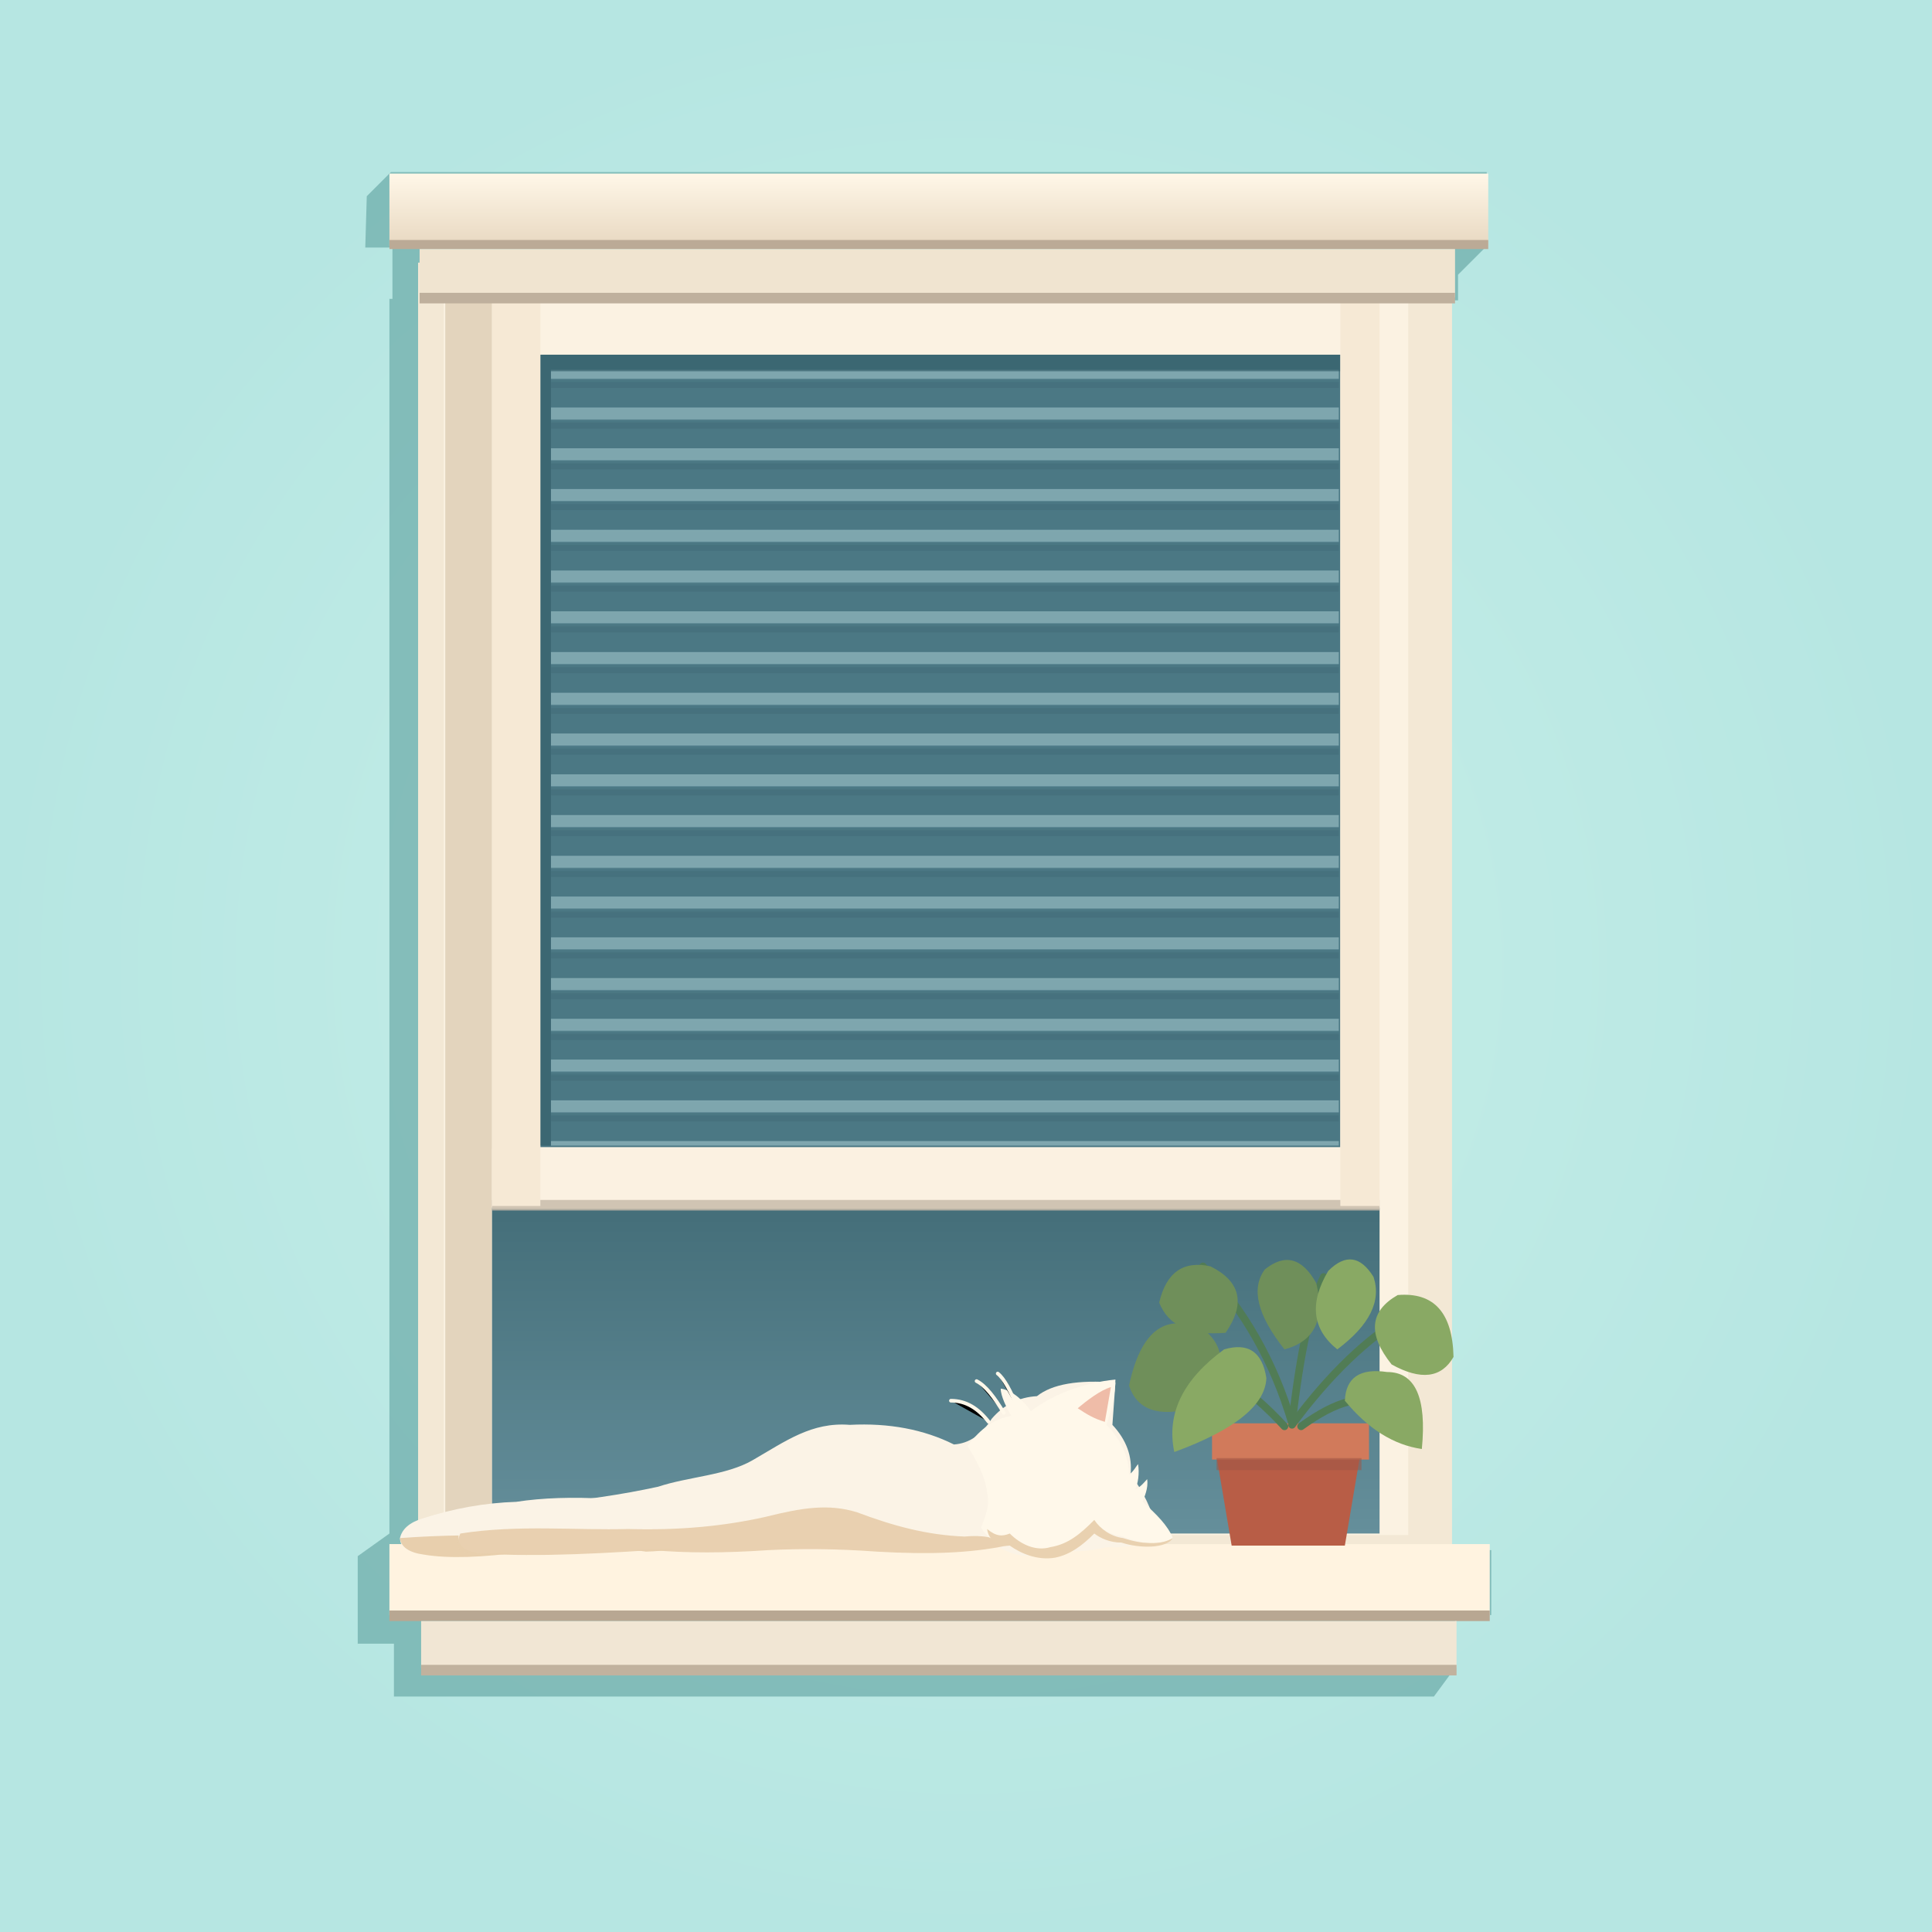
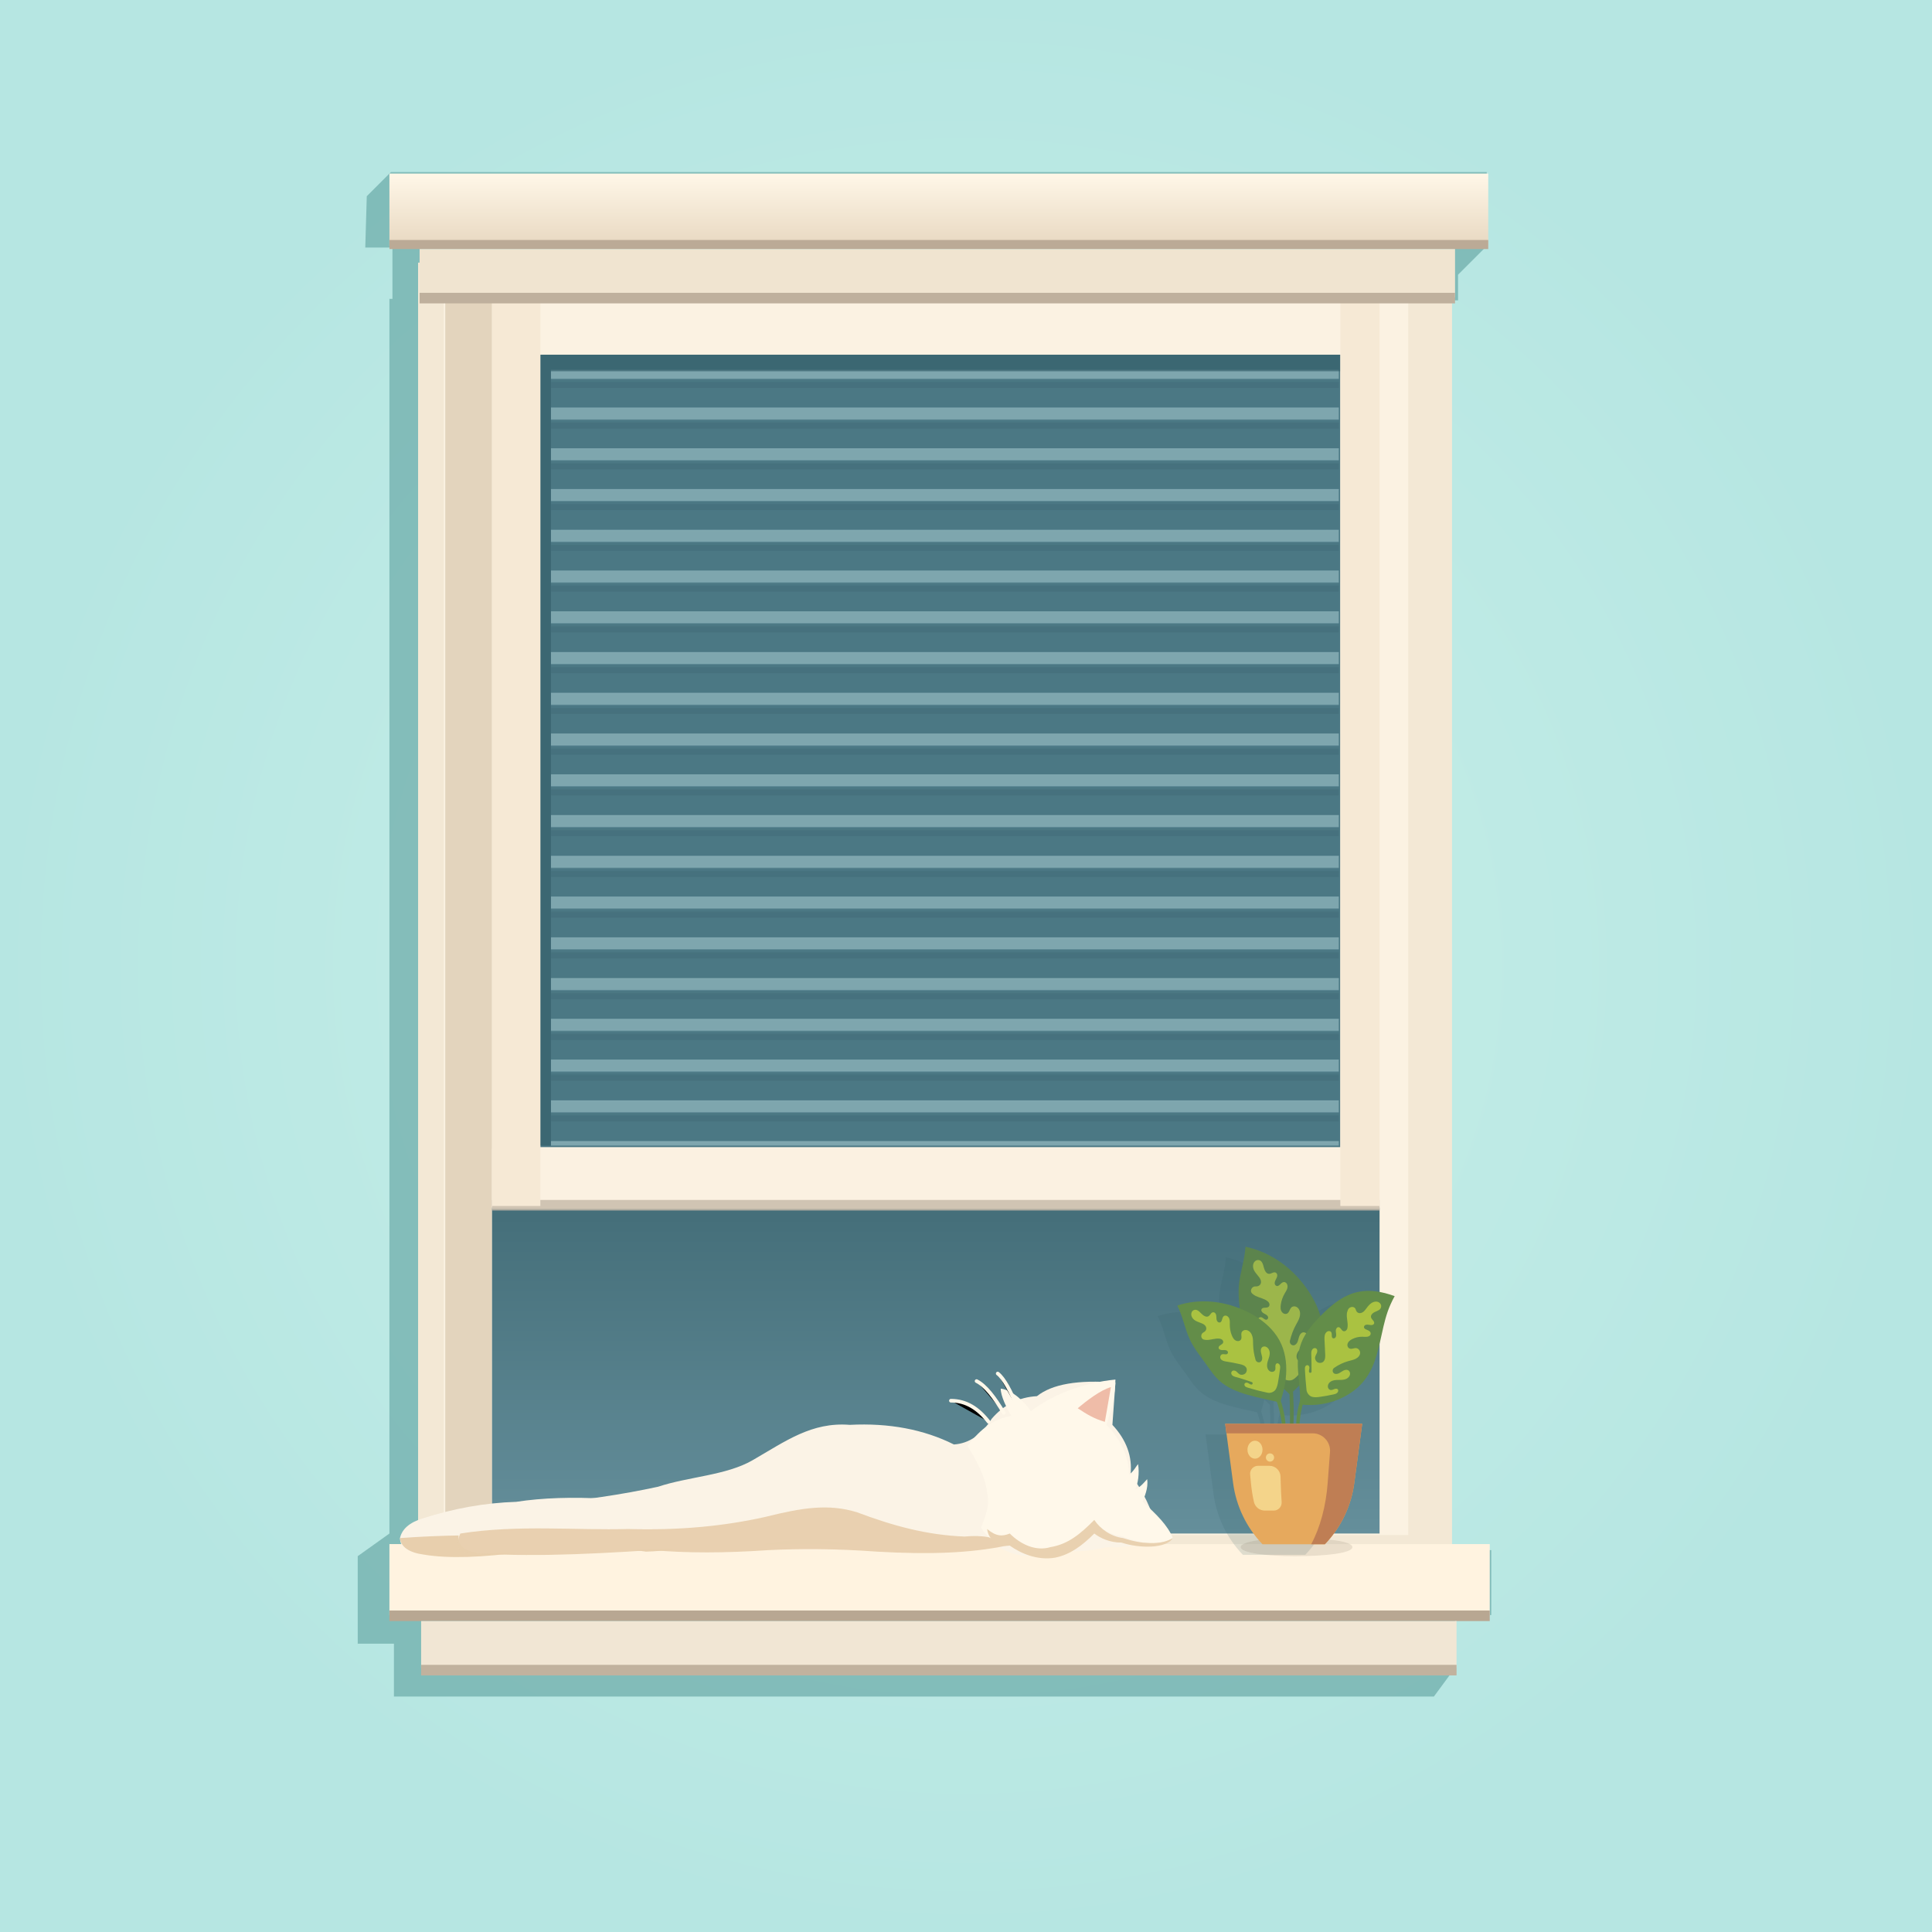
<svg xmlns="http://www.w3.org/2000/svg" width="1280" height="1280" viewBox="0 0 1280 1280">
  <g id="Background">
    <defs>
      <radialGradient id="wall">
        <stop stop-color="#C9F0E9" />
        <stop offset="1" stop-color="#B6E6E2" />
      </radialGradient>
      <linearGradient id="trim" x2="0" y2="1">
        <stop stop-color="#FFF7E8" />
        <stop offset="1" stop-color="#E8D8C1" />
      </linearGradient>
      <linearGradient id="glass" x2="0" y2="1">
        <stop stop-color="#446E79" />
        <stop offset="1" stop-color="#658F9B" />
      </linearGradient>
      <pattern id="blinds" width="20" height="27" patternUnits="userSpaceOnUse">
        <rect width="20" height="27" fill="none" />
        <path d="M0 4H20" stroke="#8FB5BC" stroke-width="8" opacity=".75" />
        <path d="M0 12H20" stroke="#426B79" stroke-width="4" opacity=".55" />
      </pattern>
    </defs>
    <rect width="1280" height="1280" fill="url(#wall)" />
    <path d="M243 130 L259 114 H985 V163 L966 182 V199 H949 V1027 H988 V1070 H964 V1105 L950 1124 H261 V1089 H237 V1031 L258 1016 V198 H260 V164 H242Z" fill="#5A9D9B" opacity=".58" />
    <rect x="277" y="174" width="685" height="854" fill="#F3E8D5" />
    <rect x="294" y="195" width="639" height="822" fill="#FBF2E2" />
    <path d="M295 195H326V1019H295Z" fill="#D8C7AE" opacity=".7" />
    <rect x="326" y="800" width="588" height="216" fill="url(#glass)" />
    <rect x="358" y="235" width="530" height="525" fill="#4B7884" />
    <rect x="365" y="245" width="522" height="514" fill="url(#blinds)" />
    <path d="M358 235H888V246H365V759H358Z" fill="#335D69" opacity=".65" />
    <rect x="326" y="761" width="588" height="40" fill="#FBF1E1" />
    <rect x="326" y="795" width="588" height="7" fill="#C6B9A8" opacity=".8" />
    <rect x="326" y="200" width="32" height="599" fill="#F6E9D5" />
    <rect x="888" y="200" width="26" height="599" fill="#F6E9D5" />
    <rect x="258" y="115" width="728" height="48" fill="url(#trim)" />
    <path d="M258 159H986V165H258Z" fill="#BBAA96" />
    <rect x="278" y="165" width="686" height="32" fill="#F0E4D0" />
    <path d="M278 194H964V201H278Z" fill="#BFB09D" />
    <rect x="258" y="1023" width="729" height="47" fill="#FFF3E0" />
    <path d="M258 1067H987V1074H258Z" fill="#B8A792" />
    <rect x="279" y="1074" width="686" height="31" fill="#F1E6D4" />
    <path d="M279 1103H965V1110H279Z" fill="#C1B29E" />
-     <path d="M805 959H902L891 1024H816Z" fill="#B85D46" />
-     <path d="M803 943H907V967H803Z" fill="#D17A5B" />
-     <path d="M806 966H902V974H806Z" fill="#9F5545" opacity=".55" />
-     <g stroke="#517C55" stroke-width="5" fill="none" stroke-linecap="round">
-       <path d="M856 943Q838 882 797 839" />
-       <path d="M856 943Q864 873 877 846" />
-       <path d="M856 944Q893 894 932 871" />
-       <path d="M851 945Q815 906 790 908" />
-       <path d="M862 945Q898 919 915 932" />
-     </g>
-     <g fill="#6F8F5A">
-       <path d="M802 839Q775 833 768 863Q777 886 812 883Q832 854 802 839Z" />
-       <path d="M799 882Q760 862 748 918Q756 942 790 933Q822 903 799 882Z" />
-       <path d="M872 850Q858 825 838 841Q824 860 851 894Q881 886 872 850Z" />
-     </g>
-     <g fill="#89A964">
-       <path d="M880 842Q897 825 910 846Q918 870 886 894Q861 874 880 842Z" />
-       <path d="M926 858Q962 855 963 899Q951 920 922 904Q898 874 926 858Z" />
-       <path d="M811 894Q835 887 839 913Q838 940 778 962Q770 924 811 894Z" />
-       <path d="M919 909Q947 909 942 960Q914 956 891 928Q892 905 919 909Z" />
+     <g id="Plant">
+       <g id="Plant cast shadow" fill="#335D69" opacity="0.16">
+         <path d="M 839.645 901.872 C 839.965 901.821 840.949 905.838 841.939 912.441 C 842.932 919.04 843.845 928.238 844.063 938.432 C 844.271 948.625 843.742 957.853 843.026 964.488 C 842.313 971.126 841.497 975.182 841.176 975.144 C 840.432 975.061 842.038 958.693 841.575 938.484 C 841.194 918.273 838.905 901.985 839.645 901.872 Z" />
+         <path d="M 841.584 930.881 C 835.446 925.013 829.201 919.678 823.734 913.978 C 818.252 908.252 813.64 902.158 811.428 895.326 C 810.626 892.683 810.059 890 809.774 887.22 C 809.362 884.479 809.251 881.629 808.912 878.836 C 808.243 872.285 807.203 865.63 807.772 858.706 C 808.477 850.446 811.641 842.005 812.161 833 C 820.296 834.663 828.427 838.23 835.776 843.483 C 843.129 848.721 849.626 855.655 854.7 863.584 C 859.386 870.897 862.926 879.416 863.513 888.229 C 864.132 897.001 861.477 905.318 857.286 912.497 C 853.15 919.701 847.268 925.813 841.584 930.881 Z" />
+         <path d="M 849.397 970.769 C 849.141 970.862 847.446 967.134 846.419 960.638 C 845.372 954.191 845.315 944.865 848.236 935.188 C 851.149 925.509 856.351 917.769 860.786 912.973 C 865.232 908.128 868.705 905.957 868.867 906.176 C 869.123 906.476 866.076 909.095 862.089 914.083 C 858.101 919.034 853.35 926.602 850.554 935.886 C 847.752 945.169 847.53 954.103 848.118 960.433 C 848.683 966.794 849.776 970.66 849.397 970.769 Z" />
+         <path d="M 848.275 937.413 C 848.682 929.513 847.476 922.284 846.989 915.257 C 846.512 908.204 846.84 901.094 850.335 893.96 C 851.687 891.223 853.458 888.597 855.518 885.997 C 857.651 883.309 860.04 880.713 862.561 878.183 C 865.496 875.239 868.654 872.309 872.141 869.762 C 875.599 867.214 879.494 865.068 883.559 863.772 C 888.427 862.236 893.35 861.949 898.028 862.493 C 902.703 863.023 907.044 864.297 911.005 865.717 C 909.095 869.189 907.574 872.576 906.397 875.897 C 905.23 879.258 904.374 882.501 903.622 885.667 C 902.135 891.973 900.978 898.139 899.159 904.343 C 898.74 905.765 898.294 907.234 897.783 908.67 C 897.53 909.406 897.262 910.123 896.971 910.843 C 896.664 911.611 896.339 912.368 895.994 913.114 C 894.596 916.148 892.803 919.212 890.438 922.111 C 885.759 927.869 878.844 932.458 871.215 935.11 C 863.589 937.808 855.316 938.416 848.275 937.413 Z" />
+         <path d="M 836.106 972.248 C 835.685 972.157 836.595 967.864 836.766 960.89 C 836.964 953.947 836.11 944.226 832.45 934.286 C 828.796 924.342 823.147 916.385 818.497 911.226 C 813.848 906.025 810.372 903.345 810.634 903.003 C 810.798 902.755 814.711 904.92 819.852 909.936 C 824.978 914.898 831.126 923.012 834.932 933.373 C 838.748 943.73 839.323 953.894 838.634 960.994 C 837.967 968.147 836.39 972.331 836.106 972.248 Z" />
+         <path d="M 835.13 936.234 C 827.57 934.384 820.169 933.005 813.22 930.98 C 806.246 928.941 799.794 926.209 794.91 921.791 C 793.063 920.059 791.386 918.186 789.887 916.108 C 788.307 914.119 786.913 911.904 785.367 909.84 C 781.84 904.941 777.97 900.129 775.257 894.366 C 772.041 887.481 770.698 879.329 767 871.936 C 774.223 869.543 782.313 868.662 790.55 869.477 C 798.785 870.278 807.113 872.816 814.767 876.793 C 821.83 880.458 828.535 885.604 833.03 892.334 C 837.533 899.015 839.227 906.833 839.184 914.451 C 839.196 922.064 837.323 929.609 835.13 936.234 Z" />
+         <path d="M 864.761 950.307 H 823.443 H 798.713 L 803.981 989.689 C 806.014 1004.886 812.829 1019.042 823.443 1030.107 H 864.761 C 875.375 1019.042 882.19 1004.886 884.223 989.689 L 889.491 950.307 H 864.761 Z" />
+       </g>
+       <path id="Pot contact shadow" d="M822 1025 C822 1021 840 1019 858 1019 C878 1019 896 1021 896 1025 C896 1029 878 1031 858 1031 C840 1031 822 1029 822 1025Z" fill="#776C57" opacity="0.16" />
+       <path d="M 852.645 894.872 C 852.965 894.821 853.949 898.838 854.939 905.441 C 855.932 912.04 856.845 921.238 857.063 931.432 C 857.271 941.625 856.742 950.853 856.026 957.488 C 855.313 964.126 854.497 968.182 854.176 968.144 C 853.432 968.061 855.038 951.693 854.575 931.484 C 854.194 911.273 851.905 894.985 852.645 894.872 Z" fill="#5C844D" id="Plant detail 01" />
+       <path d="M 854.584 923.881 C 848.446 918.013 842.201 912.678 836.734 906.978 C 831.252 901.252 826.64 895.158 824.428 888.326 C 823.626 885.683 823.059 883 822.774 880.22 C 822.362 877.479 822.251 874.629 821.912 871.836 C 821.243 865.285 820.203 858.63 820.772 851.706 C 821.477 843.446 824.641 835.005 825.161 826 C 833.296 827.663 841.427 831.23 848.776 836.483 C 856.129 841.721 862.626 848.655 867.7 856.584 C 872.386 863.897 875.926 872.416 876.513 881.229 C 877.132 890.001 874.477 898.318 870.286 905.497 C 866.15 912.701 860.268 918.813 854.584 923.881 Z" fill="#5C844D" id="Plant detail 02" />
+       <path d="M 850.356 913.244 C 848.497 911.559 846.604 909.848 844.829 908.109 C 843.937 907.24 843.086 906.362 842.231 905.481 C 841.355 904.602 840.504 903.716 839.679 902.825 C 839.154 902.257 838.622 901.654 838.48 900.92 C 838.35 900.185 838.7 899.29 839.488 899.069 C 840.308 898.837 841.158 899.444 841.584 900.129 C 842.017 900.813 842.287 901.623 842.932 902.149 L 842.951 902.165 C 843.785 902.824 844.929 901.684 844.257 900.873 C 842.989 899.307 841.582 897.794 840.244 896.305 L 838.222 894.099 L 836.116 891.959 C 835.244 891.08 834.34 890.153 834.314 888.905 C 834.269 888.083 834.73 887.232 835.59 886.934 C 836.815 886.506 837.971 887.51 838.387 888.59 C 838.78 889.598 838.855 890.733 839.464 891.644 C 840.228 892.785 841.833 893.397 843.256 893.072 C 844.679 892.748 845.806 891.483 845.922 890.068 C 846.07 888.144 844.616 886.518 843.151 885.225 L 839.505 881.962 C 838.285 880.899 837.005 879.874 835.768 878.86 C 834.543 877.865 833.274 876.773 833.107 875.214 C 833.022 874.286 833.518 873.313 834.43 872.87 C 836.517 871.848 837.676 875.019 839.407 874.226 C 840.051 873.929 840.351 873.067 840.094 872.43 C 839.506 870.972 837.979 870.656 836.844 869.87 C 835.977 869.267 835.271 868.104 835.886 867.21 C 836.8 865.855 839.242 866.858 840.49 865.777 C 841.103 865.242 841.211 864.297 840.922 863.546 C 840.632 862.797 840.026 862.217 839.37 861.756 C 837.092 860.222 834.278 859.756 831.896 858.584 C 831.039 858.158 830.167 857.589 829.489 856.899 C 827.817 855.228 829.334 852.156 831.807 852.279 L 831.838 852.281 C 832.888 852.355 834.042 852.067 834.753 851.268 C 835.554 850.377 835.616 849.043 835.202 847.95 C 834.802 846.851 834.036 845.93 833.296 845.033 C 832.348 843.841 831.287 842.686 830.692 841.282 C 830.295 840.37 830.09 839.338 830.188 838.339 C 830.277 837.345 830.64 836.396 831.451 835.627 C 832.098 835.012 833.01 834.687 833.905 834.82 C 836.208 835.155 836.798 837.741 837.336 839.806 C 837.856 841.693 838.887 843.986 840.858 843.954 C 842.426 843.941 843.943 842.324 845.342 843.236 C 845.918 843.616 846.235 844.321 846.213 845.016 C 846.152 846.928 844.564 848.152 844.514 850.02 C 844.492 850.862 844.93 851.69 845.73 851.956 C 847.753 852.651 848.9 848.753 851.293 849.485 C 852.288 849.792 852.894 850.814 853.006 851.875 C 853.202 853.823 852.075 855.331 851.193 856.857 C 849.847 859.155 848.911 861.737 848.555 864.351 C 848.327 866.108 848.25 868.05 849.491 869.466 C 850.18 870.265 851.251 870.718 852.26 870.46 C 854.804 869.822 854.091 865.78 857.227 865.512 C 858.151 865.437 859.099 865.793 859.809 866.468 C 861.475 868.016 861.604 870.533 861.029 872.598 C 860.521 874.399 859.597 875.954 858.692 877.566 C 856.826 880.959 855.509 884.563 854.595 888.267 C 854.223 889.854 855.492 891.467 857.075 891.312 C 858.322 891.186 859.256 890.079 859.712 888.896 C 860.166 887.746 860.329 886.474 860.772 885.3 C 861.328 883.834 862.49 882.404 864.184 882.741 C 865.323 882.969 866.212 883.997 866.518 885.216 C 867.098 887.509 865.923 889.582 864.424 891.089 C 863.161 892.376 861.678 893.407 860.546 894.788 C 859.263 896.386 858.392 898.656 859.468 900.603 C 860.026 901.602 861.126 902.242 862.227 902.075 C 863.708 901.85 864.065 900.536 864.68 899.46 C 865.115 898.702 865.861 897.976 866.689 898.145 C 867.539 898.319 868.011 899.416 867.888 900.337 C 867.765 901.257 867.219 902.022 866.69 902.736 C 864.722 905.32 862.706 907.827 860.703 910.247 C 859.483 911.682 858.204 913.113 856.589 914.012 C 854.731 915.043 851.917 914.631 850.356 913.244 Z" fill="#9CB64B" id="Plant detail 03" />
+       <path d="M 862.397 963.769 C 862.141 963.862 860.446 960.134 859.419 953.638 C 858.372 947.191 858.315 937.865 861.236 928.188 C 864.149 918.509 869.351 910.769 873.786 905.973 C 878.232 901.128 881.705 898.957 881.867 899.176 C 882.123 899.476 879.076 902.095 875.089 907.083 C 871.101 912.034 866.35 919.602 863.554 928.886 C 860.752 938.169 860.53 947.103 861.118 953.433 C 861.683 959.794 862.776 963.66 862.397 963.769 Z" fill="#638D49" id="Plant detail 04" />
+       <path d="M 861.275 930.413 C 861.682 922.513 860.476 915.284 859.989 908.257 C 859.512 901.204 859.84 894.094 863.335 886.96 C 864.687 884.223 866.458 881.597 868.518 878.997 C 870.651 876.309 873.04 873.713 875.561 871.183 C 878.496 868.239 881.654 865.309 885.141 862.762 C 888.599 860.214 892.494 858.068 896.559 856.772 C 901.427 855.236 906.35 854.949 911.028 855.493 C 915.703 856.023 920.044 857.297 924.005 858.717 C 922.095 862.189 920.574 865.576 919.397 868.897 C 918.23 872.258 917.374 875.501 916.622 878.667 C 915.135 884.973 913.978 891.139 912.159 897.343 C 911.74 898.765 911.294 900.234 910.783 901.67 C 910.53 902.406 910.262 903.123 909.971 903.843 C 909.664 904.611 909.339 905.368 908.994 906.114 C 907.596 909.148 905.803 912.212 903.438 915.111 C 898.759 920.869 891.844 925.458 884.215 928.11 C 876.589 930.808 868.316 931.416 861.275 930.413 Z" fill="#638D49" id="Plant detail 05" />
+       <path d="M 865.595 920.87 C 865.156 916.226 864.721 911.754 864.535 907.299 C 864.504 906.583 864.488 905.839 864.825 905.241 C 865.164 904.654 865.972 904.231 866.662 904.559 C 867.386 904.897 867.591 905.84 867.488 906.583 C 867.385 907.324 867.09 908.055 867.23 908.817 L 867.234 908.84 C 867.427 909.812 868.915 909.714 868.929 908.734 C 868.971 904.954 868.876 901.199 868.77 897.349 C 868.737 896.158 868.725 894.866 869.52 893.911 C 870.053 893.258 870.949 892.92 871.727 893.258 C 872.849 893.74 872.912 895.227 872.509 896.289 C 872.131 897.278 871.452 898.184 871.288 899.214 C 871.082 900.515 871.807 901.948 873.005 902.594 C 874.203 903.24 875.791 903.038 876.765 902.112 C 878.088 900.841 878.069 898.755 877.963 896.904 C 877.776 893.767 877.611 890.593 877.509 887.363 C 877.471 885.77 877.465 884.029 878.647 882.734 C 879.332 881.976 880.389 881.637 881.266 882.011 C 883.239 882.871 881.499 885.944 883.149 886.627 C 883.763 886.882 884.588 886.516 884.909 885.905 C 885.645 884.503 885.027 883.165 884.991 881.759 C 884.963 880.686 885.595 879.377 886.638 879.282 C 888.212 879.15 888.7 881.683 890.232 881.981 C 890.983 882.133 891.767 881.668 892.219 881.024 C 892.663 880.376 892.807 879.571 892.849 878.784 C 893.033 876.152 892.174 873.541 892.308 870.793 C 892.335 869.791 892.616 868.739 893.048 867.753 C 893.569 866.536 894.761 865.903 895.845 865.888 C 896.932 865.869 897.921 866.469 898.228 867.638 L 898.235 867.668 C 898.481 868.664 899.128 869.567 900.085 869.881 C 901.146 870.227 902.35 869.786 903.27 869.094 C 903.723 868.741 904.109 868.32 904.465 867.865 C 904.833 867.423 905.183 866.959 905.526 866.492 C 906.406 865.248 907.457 864.079 908.745 863.225 C 910.487 862.17 912.76 861.869 914.235 863.383 C 914.824 863.974 915.135 864.822 915.06 865.631 C 914.952 866.643 914.423 867.362 913.663 867.873 C 912.894 868.365 911.958 868.764 911.091 869.132 C 910.286 869.45 909.471 870.006 908.925 870.685 C 908.371 871.352 908.094 872.142 908.404 872.999 C 908.9 874.35 910.679 875.321 910.422 876.673 C 910.32 877.231 909.859 877.598 909.325 877.767 C 907.851 878.212 906.228 877.199 904.726 877.796 C 904.044 878.06 903.553 878.708 903.684 879.437 C 903.864 880.378 904.839 880.72 905.824 881.131 C 906.814 881.543 907.802 882.014 908.063 883.05 C 908.287 883.918 907.876 884.725 907.165 885.152 C 905.871 885.947 904.227 885.684 902.632 885.625 C 900.272 885.574 897.884 886.11 895.77 887.224 C 894.341 887.961 892.957 889.065 892.713 890.75 C 892.58 891.7 892.934 892.696 893.741 893.232 C 895.778 894.572 898.026 891.909 900.125 893.97 C 900.74 894.564 901.098 895.386 901.114 896.203 C 901.154 898.045 899.707 899.493 898.033 900.302 C 896.577 901.019 894.946 901.308 893.357 901.758 C 890.012 902.68 886.804 904.237 883.922 906.236 C 882.675 907.096 882.561 908.987 883.779 909.859 C 884.732 910.534 886.052 910.33 887.103 909.816 C 888.129 909.315 889.026 908.555 890.037 908.049 C 891.307 907.414 892.968 907.199 893.944 908.474 C 894.6 909.332 894.611 910.55 894.101 911.531 C 893.12 913.396 891.039 914.061 889.089 914.204 C 887.428 914.324 885.771 914.137 884.116 914.411 C 882.219 914.734 880.229 915.815 879.802 917.864 C 879.564 918.912 879.928 920.043 880.802 920.604 C 881.972 921.358 883.071 920.641 884.162 920.25 C 884.931 919.975 885.9 919.911 886.379 920.541 C 886.865 921.187 886.545 922.265 885.858 922.852 C 885.185 923.438 884.315 923.65 883.492 923.833 C 880.493 924.497 877.489 925.05 874.517 925.459 C 872.746 925.695 870.947 925.864 869.292 925.428 C 867.358 924.903 865.798 922.795 865.595 920.87 Z" fill="#AAC241" id="Plant detail 06" />
+       <path d="M 849.106 965.248 C 848.685 965.157 849.595 960.864 849.766 953.89 C 849.964 946.947 849.11 937.226 845.45 927.286 C 841.796 917.342 836.147 909.385 831.497 904.226 C 826.848 899.025 823.372 896.345 823.634 896.003 C 823.798 895.755 827.711 897.92 832.852 902.936 C 837.978 907.898 844.126 916.012 847.932 926.373 C 851.748 936.73 852.323 946.894 851.634 953.994 C 850.967 961.147 849.39 965.331 849.106 965.248 Z" fill="#638D49" id="Plant detail 07" />
+       <path d="M 848.13 929.234 C 840.57 927.384 833.169 926.005 826.22 923.98 C 819.246 921.941 812.794 919.209 807.91 914.791 C 806.063 913.059 804.386 911.186 802.887 909.108 C 801.307 907.119 799.913 904.904 798.367 902.84 C 794.84 897.941 790.97 893.129 788.257 887.366 C 785.041 880.481 783.698 872.329 780 864.936 C 787.223 862.543 795.313 861.662 803.55 862.477 C 811.785 863.278 820.113 865.816 827.767 869.793 C 834.83 873.458 841.535 878.604 846.03 885.334 C 850.533 892.015 852.227 899.833 852.184 907.451 C 852.196 915.064 850.323 922.609 848.13 929.234 Z" fill="#638D49" id="Plant detail 08" />
+       <path d="M 839.904 922.723 C 837.655 922.236 835.371 921.743 833.165 921.174 C 832.059 920.892 830.981 920.584 829.899 920.275 C 828.801 919.978 827.719 919.664 826.657 919.332 C 825.98 919.121 825.281 918.886 824.833 918.369 C 824.394 917.844 824.263 916.973 824.786 916.438 C 825.331 915.879 826.284 915.971 826.936 916.321 C 827.593 916.666 828.178 917.186 828.931 917.309 L 828.954 917.312 C 829.918 917.454 830.304 916.026 829.399 915.688 C 827.676 915.024 825.867 914.466 824.122 913.896 L 821.508 913.068 L 818.855 912.332 C 817.761 912.033 816.619 911.71 816.027 910.73 C 815.615 910.097 815.592 909.212 816.138 908.581 C 816.915 907.68 818.293 907.949 819.117 908.616 C 819.889 909.238 820.469 910.104 821.37 910.549 C 822.498 911.106 824.053 910.858 825.034 909.95 C 826.016 909.041 826.333 907.52 825.777 906.344 C 825.015 904.748 823.116 904.121 821.361 903.764 L 816.973 902.84 C 815.517 902.553 814.031 902.325 812.586 902.084 C 811.158 901.854 809.65 901.567 808.804 900.404 C 808.311 899.706 808.261 898.706 808.783 897.938 C 809.973 896.171 812.343 898.16 813.355 896.74 C 813.731 896.208 813.575 895.387 813.08 894.999 C 811.946 894.109 810.589 894.557 809.328 894.452 C 808.364 894.368 807.271 893.767 807.35 892.776 C 807.456 891.282 809.856 890.962 810.353 889.534 C 810.595 888.828 810.248 888.028 809.676 887.564 C 809.104 887.101 808.356 886.917 807.625 886.852 C 805.116 886.674 802.666 887.59 800.239 887.749 C 799.363 887.801 798.411 887.749 797.556 887.509 C 795.463 886.946 795.265 883.812 797.285 882.78 L 797.311 882.767 C 798.18 882.346 798.964 881.59 799.165 880.631 C 799.394 879.557 798.833 878.469 798.005 877.789 C 797.185 877.099 796.155 876.718 795.158 876.343 C 793.86 875.83 792.49 875.396 791.375 874.553 C 789.92 873.456 788.827 871.653 789.394 869.713 C 789.627 868.929 790.204 868.253 790.976 867.951 C 792.959 867.164 794.61 868.949 795.979 870.344 C 797.254 871.606 799.122 872.956 800.672 872.03 C 801.912 871.302 802.377 869.325 803.906 869.41 C 804.537 869.45 805.111 869.864 805.411 870.427 C 806.236 871.973 805.535 873.672 806.349 875.178 C 806.716 875.857 807.442 876.314 808.199 876.16 C 810.123 875.787 809.253 872.167 811.488 871.653 C 812.419 871.442 813.368 871.977 813.942 872.768 C 814.987 874.226 814.781 875.938 814.778 877.554 C 814.759 879.995 815.197 882.473 816.108 884.712 C 816.731 886.212 817.557 887.791 819.19 888.348 C 820.103 888.667 821.16 888.537 821.844 887.871 C 823.573 886.201 821.158 883.316 823.527 881.67 C 824.227 881.189 825.143 881.037 826.015 881.249 C 828.046 881.716 829.299 883.657 829.787 885.559 C 830.207 887.222 830.184 888.879 830.202 890.574 C 830.271 894.123 830.874 897.587 831.841 900.947 C 832.27 902.377 834.015 903.077 835.204 902.231 C 836.136 901.56 836.371 900.253 836.193 899.106 C 836.028 897.985 835.575 896.9 835.391 895.765 C 835.162 894.348 835.43 892.68 836.93 892.172 C 837.939 891.832 839.116 892.241 839.915 893.07 C 841.425 894.625 841.44 896.809 840.938 898.691 C 840.524 900.291 839.817 901.788 839.55 903.402 C 839.262 905.258 839.609 907.459 841.353 908.513 C 842.255 909.052 843.421 909.056 844.219 908.42 C 845.291 907.564 844.974 906.357 844.971 905.222 C 844.97 904.421 845.229 903.503 845.964 903.258 C 846.719 903.007 847.596 903.663 847.919 904.45 C 848.243 905.236 848.159 906.094 848.065 906.903 C 847.685 909.854 847.23 912.767 846.747 915.606 C 846.436 917.305 846.074 919.025 845.204 920.478 C 844.202 922.15 841.778 923.11 839.904 922.723 Z" fill="#AAC241" id="Plant detail 09" />
+       <path d="M 877.761 943.307 H 836.443 H 811.713 L 816.981 982.689 C 819.014 997.886 825.829 1012.042 836.443 1023.107 H 877.761 C 888.375 1012.042 895.19 997.886 897.223 982.689 L 902.491 943.307 H 877.761 Z" fill="#E6A95D" id="Plant detail 10" />
+       <path d="M 877.761 943.307 H 836.443 H 811.713 L 812.557 949.607 H 832.113 H 869.643 C 876.362 949.607 881.663 955.321 881.16 962.021 L 879.609 982.689 C 878.469 997.886 874.645 1012.042 868.692 1023.107 H 877.761 C 888.375 1012.042 895.19 997.886 897.223 982.689 L 901.648 949.607 L 902.491 943.307 H 877.761 Z" fill="#BF7E54" id="Plant detail 11" />
+       <path d="M 848.518 982.689 L 848.391 978.272 C 848.278 974.297 845.022 971.132 841.044 971.132 H 833.473 C 830.378 971.132 827.955 973.795 828.246 976.876 L 828.795 982.689 C 829.192 986.897 829.851 991.022 830.754 995.025 C 831.513 998.392 834.488 1000.795 837.94 1000.795 H 843.888 C 846.938 1000.795 849.332 998.206 849.123 995.163 C 848.843 991.118 848.64 986.945 848.518 982.689 Z" fill="#F4D48A" id="Plant detail 12" />
+       <path d="M 831.465 966.408 C 834.219 966.408 836.452 963.744 836.452 960.458 C 836.452 957.171 834.219 954.507 831.465 954.507 C 828.71 954.507 826.477 957.171 826.477 960.458 C 826.477 963.744 828.71 966.408 831.465 966.408 Z" fill="#F4D48A" id="Plant detail 13" />
+       <path d="M 844.128 965.632 C 844.128 967.137 842.908 968.357 841.403 968.357 C 839.899 968.357 838.679 967.137 838.679 965.632 C 838.679 964.128 839.899 962.907 841.403 962.907 C 842.908 962.907 844.128 964.128 844.128 965.632 Z" fill="#F4D48A" id="Plant detail 14" />
    </g>
  </g>
  <g id="CatTail">
    <path d="M468 985 Q437 992 402 993 Q368 991 342 995 Q311 996 280 1006 Q267 1010 265 1019 Q265 1029 284 1030 Q318 1031 347 1024 Q384 1017 414 1023 Q449 1026 480 1013 Q493 1007 500 996 Q489 982 468 985Z" fill="#FBF3E6" />
    <path d="M265 1019Q308 1016 341 1018Q382 1012 412 1018Q457 1027 484 1008Q466 1027 428 1028Q387 1022 348 1028Q305 1034 281 1030Q266 1028 265 1019Z" fill="#E8CFAD" />
  </g>
  <g id="CatBody">
    <path id="Body silhouette" d="M 361 996 C 386.333 994 411.333 990.334 436 985 C 456 978.334 481.167 977.5 498.5 967.5 C 520.5 954.833 537.667 942 563 944 C 589 942.667 612 947 632 957 C 642 956.334 650.333 950.667 657 940 C 665 930.667 675 925.667 687 925 C 697 917 714.333 914 739 916 L 737 944 C 746.333 954 750.333 965 749 977 C 757 987 763.333 1000.33 768 1017 C 760 1023 748.333 1025.67 733 1025 C 720.333 1028.33 707.667 1028.67 695 1026 C 685 1032.67 674 1032.33 662 1025 C 648.667 1025.67 637 1025.33 627 1024 C 603.667 1024 582.667 1023.67 564 1023 C 546 1019.67 528.333 1019.33 511 1022 C 489.667 1026.67 470 1028 452 1026 C 426.667 1026.67 401.667 1027.33 377 1028 L 319 1029 C 307.667 1028.33 302.667 1024 304 1016 C 308 1006.67 327 1000 361 996 Z" fill="#FBF3E6" />
    <path id="Soft underside" d="M305 1016 C343 1010 382 1014 416 1013 C451 1014 480 1011 507 1005 C531 999 549 996 568 1002 C592 1011 614 1017 639 1018 C650 1017 660 1018 667 1024 C643 1029 616 1030 581 1028 C554 1026 530 1026 509 1027 C480 1029 455 1029 432 1027 C386 1030 340 1032 305 1028 C303 1024 303 1020 305 1016Z" fill="#E8CFAD" opacity="0.95" />
    <path id="Sleeping head and folded paws" d="M641 958 C650 946 659 940 670 938 C667 933 663 925 663 920 C671 921 679 929 683 935 C697 924 718 916 739 914 C739 924 736 935 733 944 C742 953 748 965 748 977 C751 975 753 971 754 970 C755 976 754 983 752 987 C756 985 759 981 760 980 C761 986 758 992 757 995 C766 1003 774 1011 777 1019 C770 1024 756 1023 744 1018 C736 1017 730 1013 725 1009 C718 1021 709 1027 699 1029 C687 1031 677 1027 670 1021 C660 1023 654 1019 650 1012 C653 1004 656 997 654 989 C653 978 646 966 641 958Z" fill="#FFF8EA" />
    <path id="Warm inner ear" d="M714 933 C720 928 729 921 736 919 L732 942 C725 940 720 937 714 933Z" fill="#EFBCA8" />
    <path id="Chin and paw shadow" d="M654 1013 C660 1018 664 1018 669 1016 C676 1023 686 1028 696 1025 C708 1023 716 1016 725 1007 C729 1013 736 1018 744 1019 C756 1023 769 1024 777 1019 C773 1026 755 1026 743 1022 C735 1022 729 1019 725 1016 C717 1024 709 1030 699 1032 C687 1034 676 1029 669 1024 C662 1025 655 1021 654 1013Z" fill="#E9D1B0" />
    <path id="Sweeping whiskers" d="M655 942 C648 933 640 928 630 928 M665 936 C659 926 653 918 647 915 M674 933 C670 922 665 913 661 910" stroke="#FFF8EA" stroke-width="2.4" stroke-linecap="round" />
  </g>
</svg>
